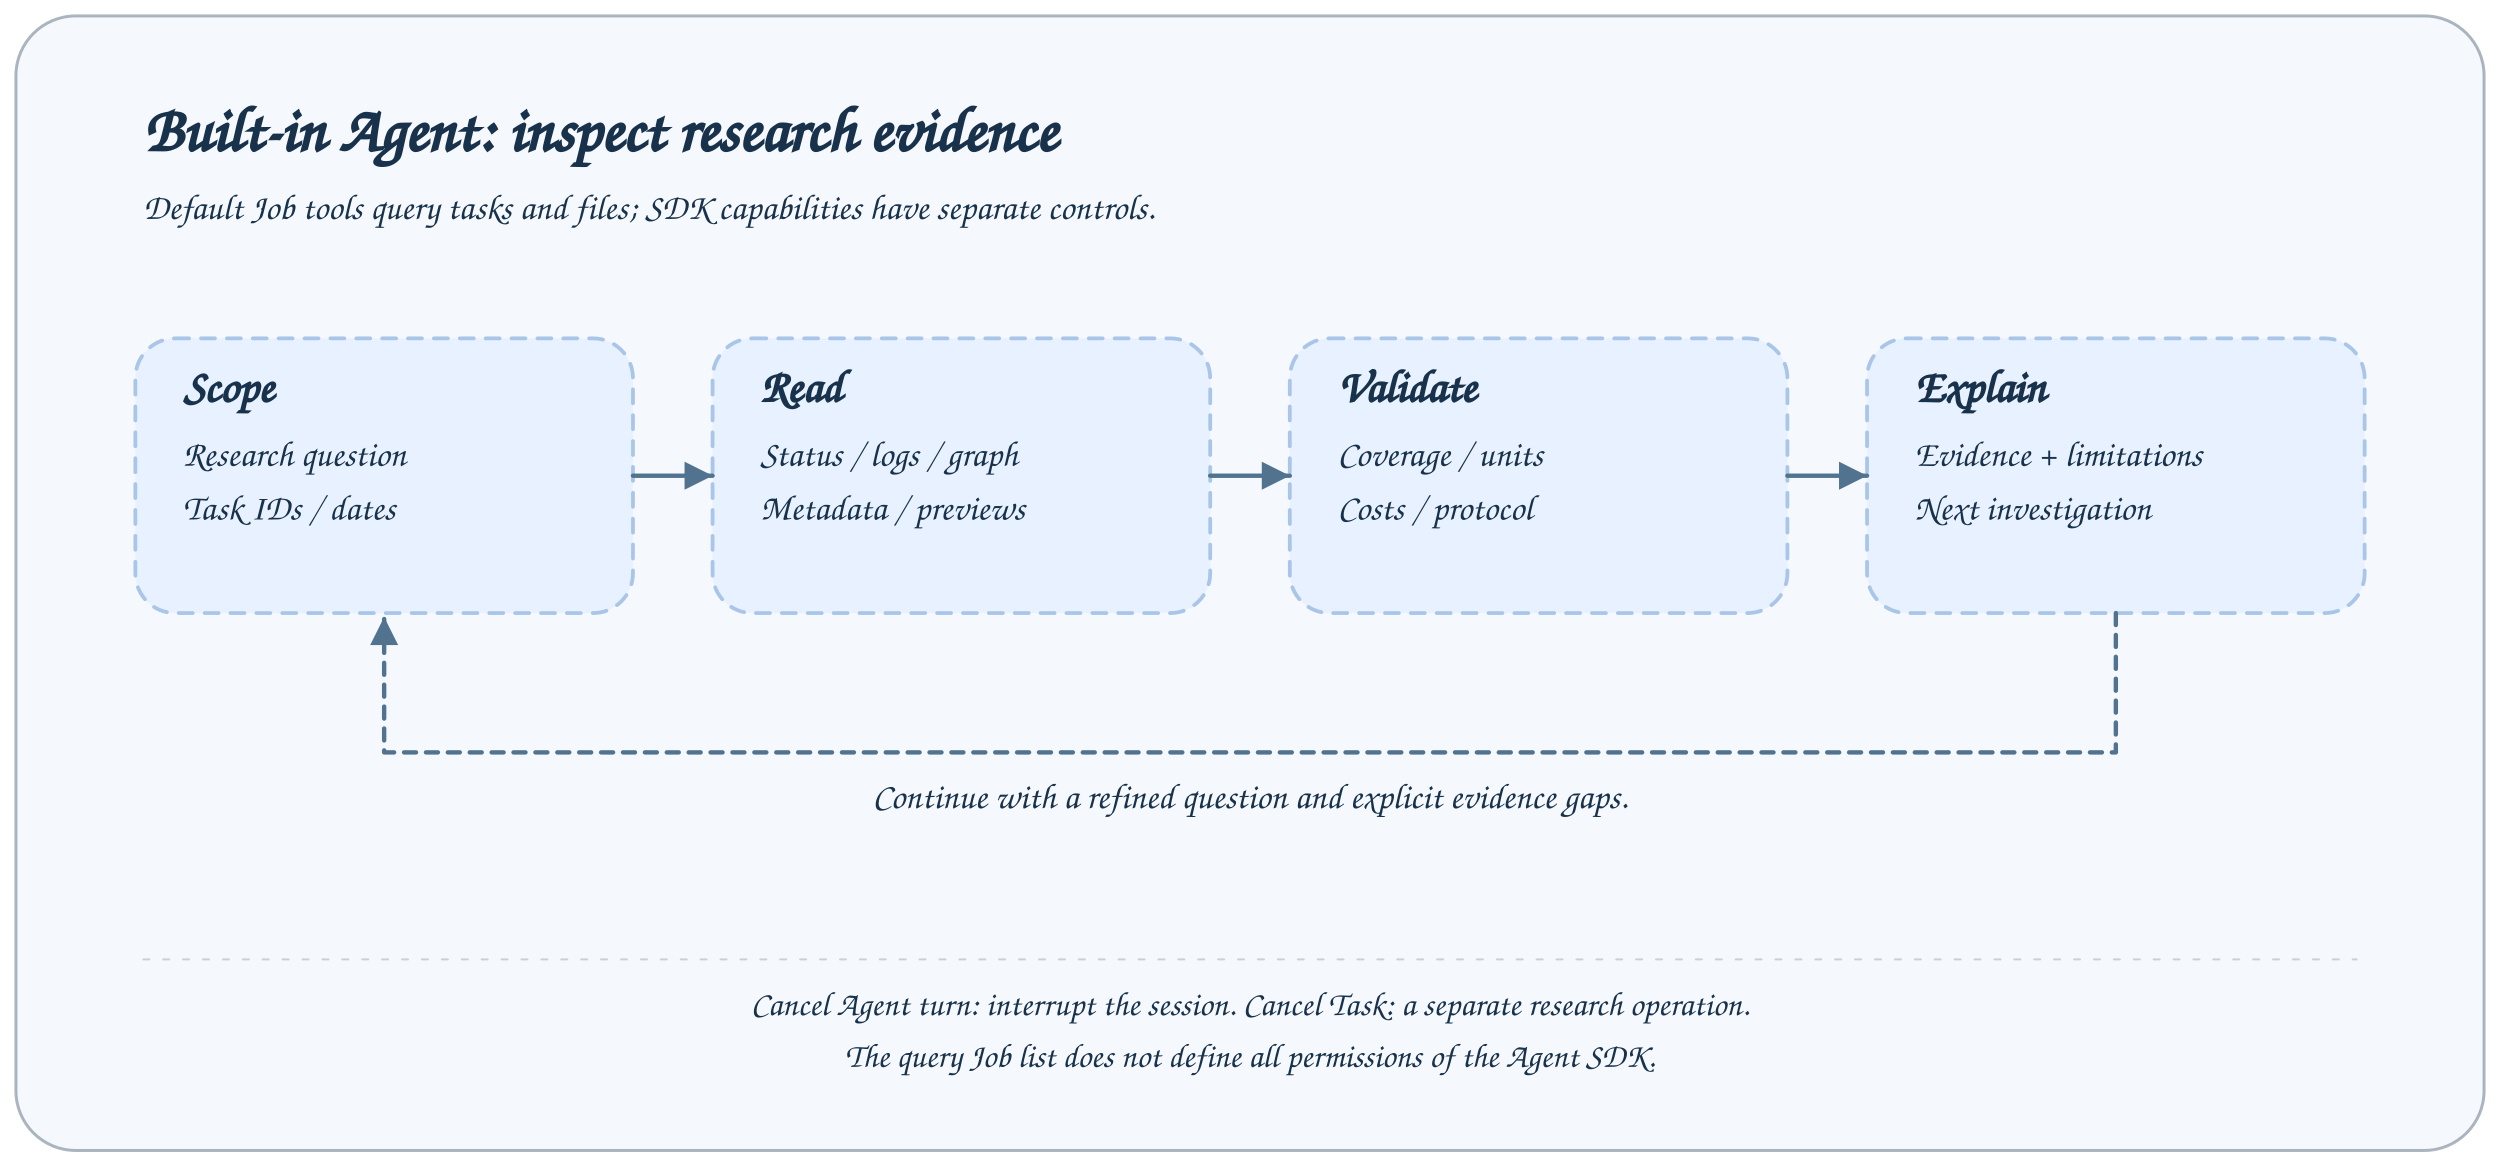
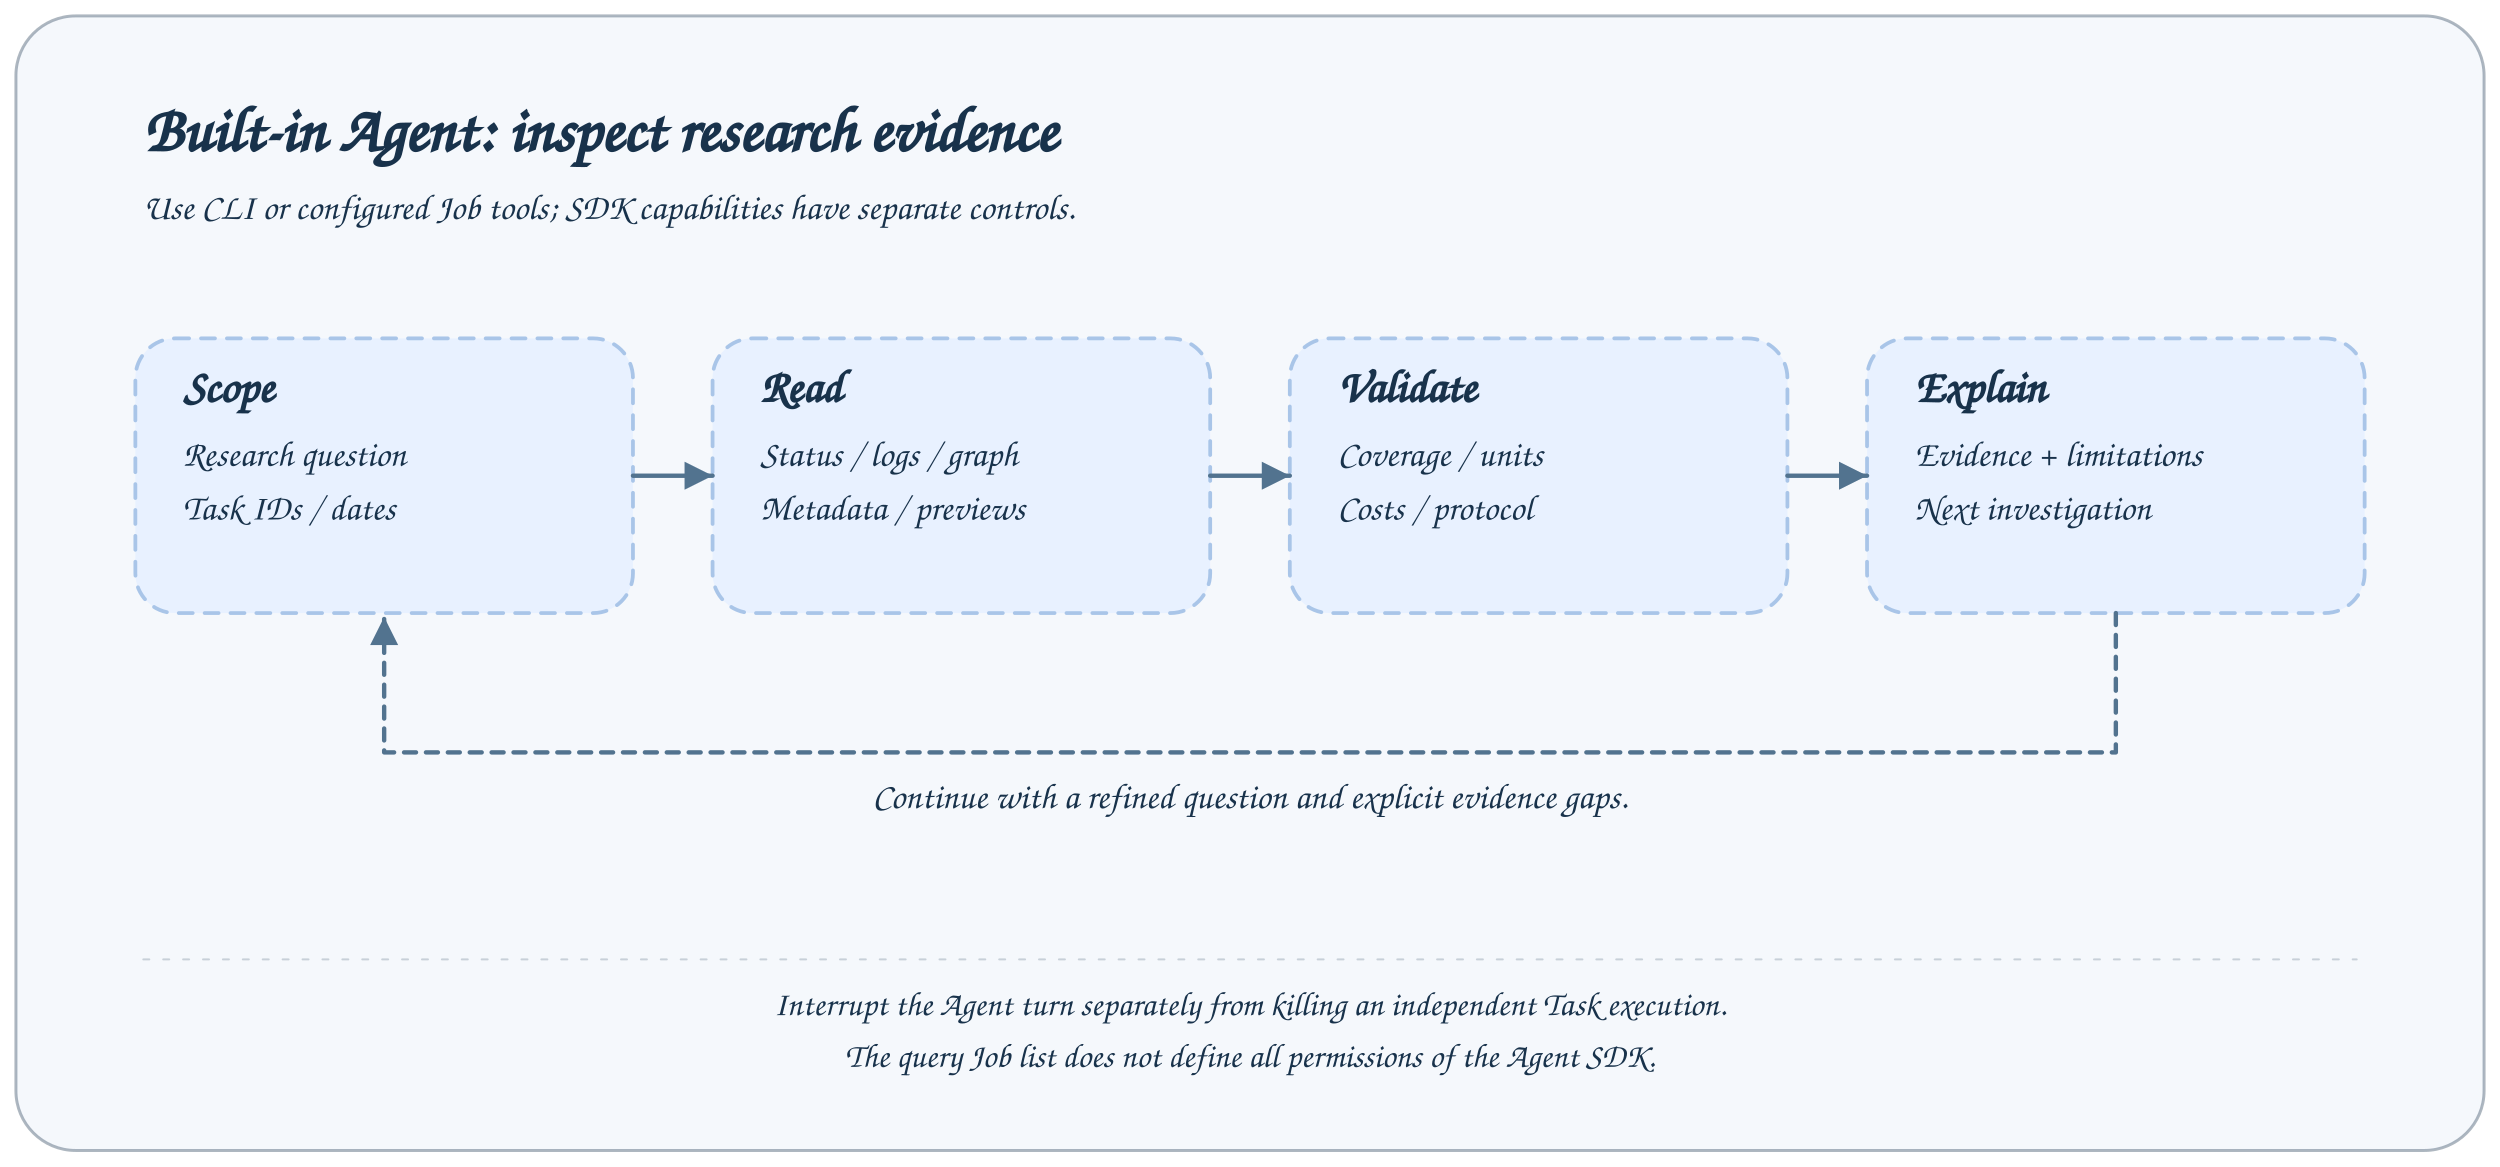
<svg xmlns="http://www.w3.org/2000/svg" width="1256" height="586" viewBox="0 0 1256 586" role="img" aria-labelledby="title desc">
  <defs>
    <marker id="arrow" viewBox="0 0 10 10" refX="9" refY="5" markerWidth="8" markerHeight="8" orient="auto-start-reverse">
      <path d="M 1 1 L 9 5 L 1 9 Z" fill="#52738f" />
    </marker>
  </defs>
  <rect x="8" y="8" width="1240.0" height="570.0" rx="30" fill="#f5f8fc" stroke="#18324b" stroke-width="1.5" stroke-linejoin="round" stroke-opacity="0.35" />
  <g transform="translate(28 28)" font-family="'Comic Sans MS', 'Chalkboard SE', 'Comic Neue', cursive" data-diagram-content="true">
    <g font-family="'Comic Sans MS', 'Chalkboard SE', 'Comic Neue', cursive" fill="#18324b">
      <text x="44" y="48" font-size="32" font-weight="700" text-anchor="start">Built-in Agent: inspect research evidence</text>
-       <text x="44" y="82" font-size="18" font-weight="400" text-anchor="start" fill="#18324b">Default Job tools query tasks and files; SDK capabilities have separate controls.</text>
+       <text x="44" y="82" font-size="18" font-weight="400" text-anchor="start" fill="#18324b">Use CLI or configured Job tools; SDK capabilities have separate controls.</text>
      <rect x="40" y="142" width="250" height="138" rx="20" fill="#e8f1ff" stroke="#a9c5e8" stroke-width="1.9" stroke-dasharray="7 6" stroke-linecap="round" />
      <text x="64.0" y="174" font-size="23" font-weight="700" text-anchor="start">Scope</text>
      <text x="64.0" y="206" font-size="18" font-weight="400" text-anchor="start">Research question</text>
      <text x="64.0" y="233" font-size="18" font-weight="400" text-anchor="start">Task IDs / dates</text>
      <rect x="330" y="142" width="250" height="138" rx="20" fill="#e8f1ff" stroke="#a9c5e8" stroke-width="1.9" stroke-dasharray="7 6" stroke-linecap="round" />
      <text x="354.0" y="174" font-size="23" font-weight="700" text-anchor="start">Read</text>
      <text x="354.0" y="206" font-size="18" font-weight="400" text-anchor="start">Status / logs / graph</text>
      <text x="354.0" y="233" font-size="18" font-weight="400" text-anchor="start">Metadata / previews</text>
      <rect x="620" y="142" width="250" height="138" rx="20" fill="#e8f1ff" stroke="#a9c5e8" stroke-width="1.9" stroke-dasharray="7 6" stroke-linecap="round" />
      <text x="644.0" y="174" font-size="23" font-weight="700" text-anchor="start">Validate</text>
      <text x="644.0" y="206" font-size="18" font-weight="400" text-anchor="start">Coverage / units</text>
      <text x="644.0" y="233" font-size="18" font-weight="400" text-anchor="start">Costs / protocol</text>
      <rect x="910" y="142" width="250" height="138" rx="20" fill="#e8f1ff" stroke="#a9c5e8" stroke-width="1.9" stroke-dasharray="7 6" stroke-linecap="round" />
      <text x="934.0" y="174" font-size="23" font-weight="700" text-anchor="start">Explain</text>
      <text x="934.0" y="206" font-size="18" font-weight="400" text-anchor="start">Evidence + limitations</text>
      <text x="934.0" y="233" font-size="18" font-weight="400" text-anchor="start">Next investigation</text>
      <path d="M 290 211 H 330" fill="none" stroke="#52738f" stroke-width="2.2" marker-end="url(#arrow)" stroke-linecap="round" stroke-linejoin="round" />
      <path d="M 580 211 H 620" fill="none" stroke="#52738f" stroke-width="2.2" marker-end="url(#arrow)" stroke-linecap="round" stroke-linejoin="round" />
      <path d="M 870 211 H 910" fill="none" stroke="#52738f" stroke-width="2.2" marker-end="url(#arrow)" stroke-linecap="round" stroke-linejoin="round" />
      <path d="M 1035 280 V 350 H 165 V 282" fill="none" stroke="#52738f" stroke-width="2.2" marker-end="url(#arrow)" stroke-dasharray="6 5" stroke-linecap="round" stroke-linejoin="round" />
      <text x="600" y="378" font-size="18" font-weight="400" text-anchor="middle">Continue with a refined question and explicit evidence gaps.</text>
-       <text x="600.0" y="482" font-size="17" font-weight="400" text-anchor="middle">Cancel Agent turn: interrupt the session. Cancel Task: a separate research operation.</text>
+       <text x="600.0" y="482" font-size="17" font-weight="400" text-anchor="middle">Interrupt the Agent turn separately from killing an independent Task execution.</text>
      <text x="600.0" y="508" font-size="17" font-weight="400" text-anchor="middle">The query Job list does not define all permissions of the Agent SDK.</text>
    </g>
    <path d="M 44 454 H 1156" fill="none" stroke="#18324b" stroke-opacity="0.2" stroke-width="1" stroke-dasharray="3 7" stroke-linecap="round" />
  </g>
</svg>
